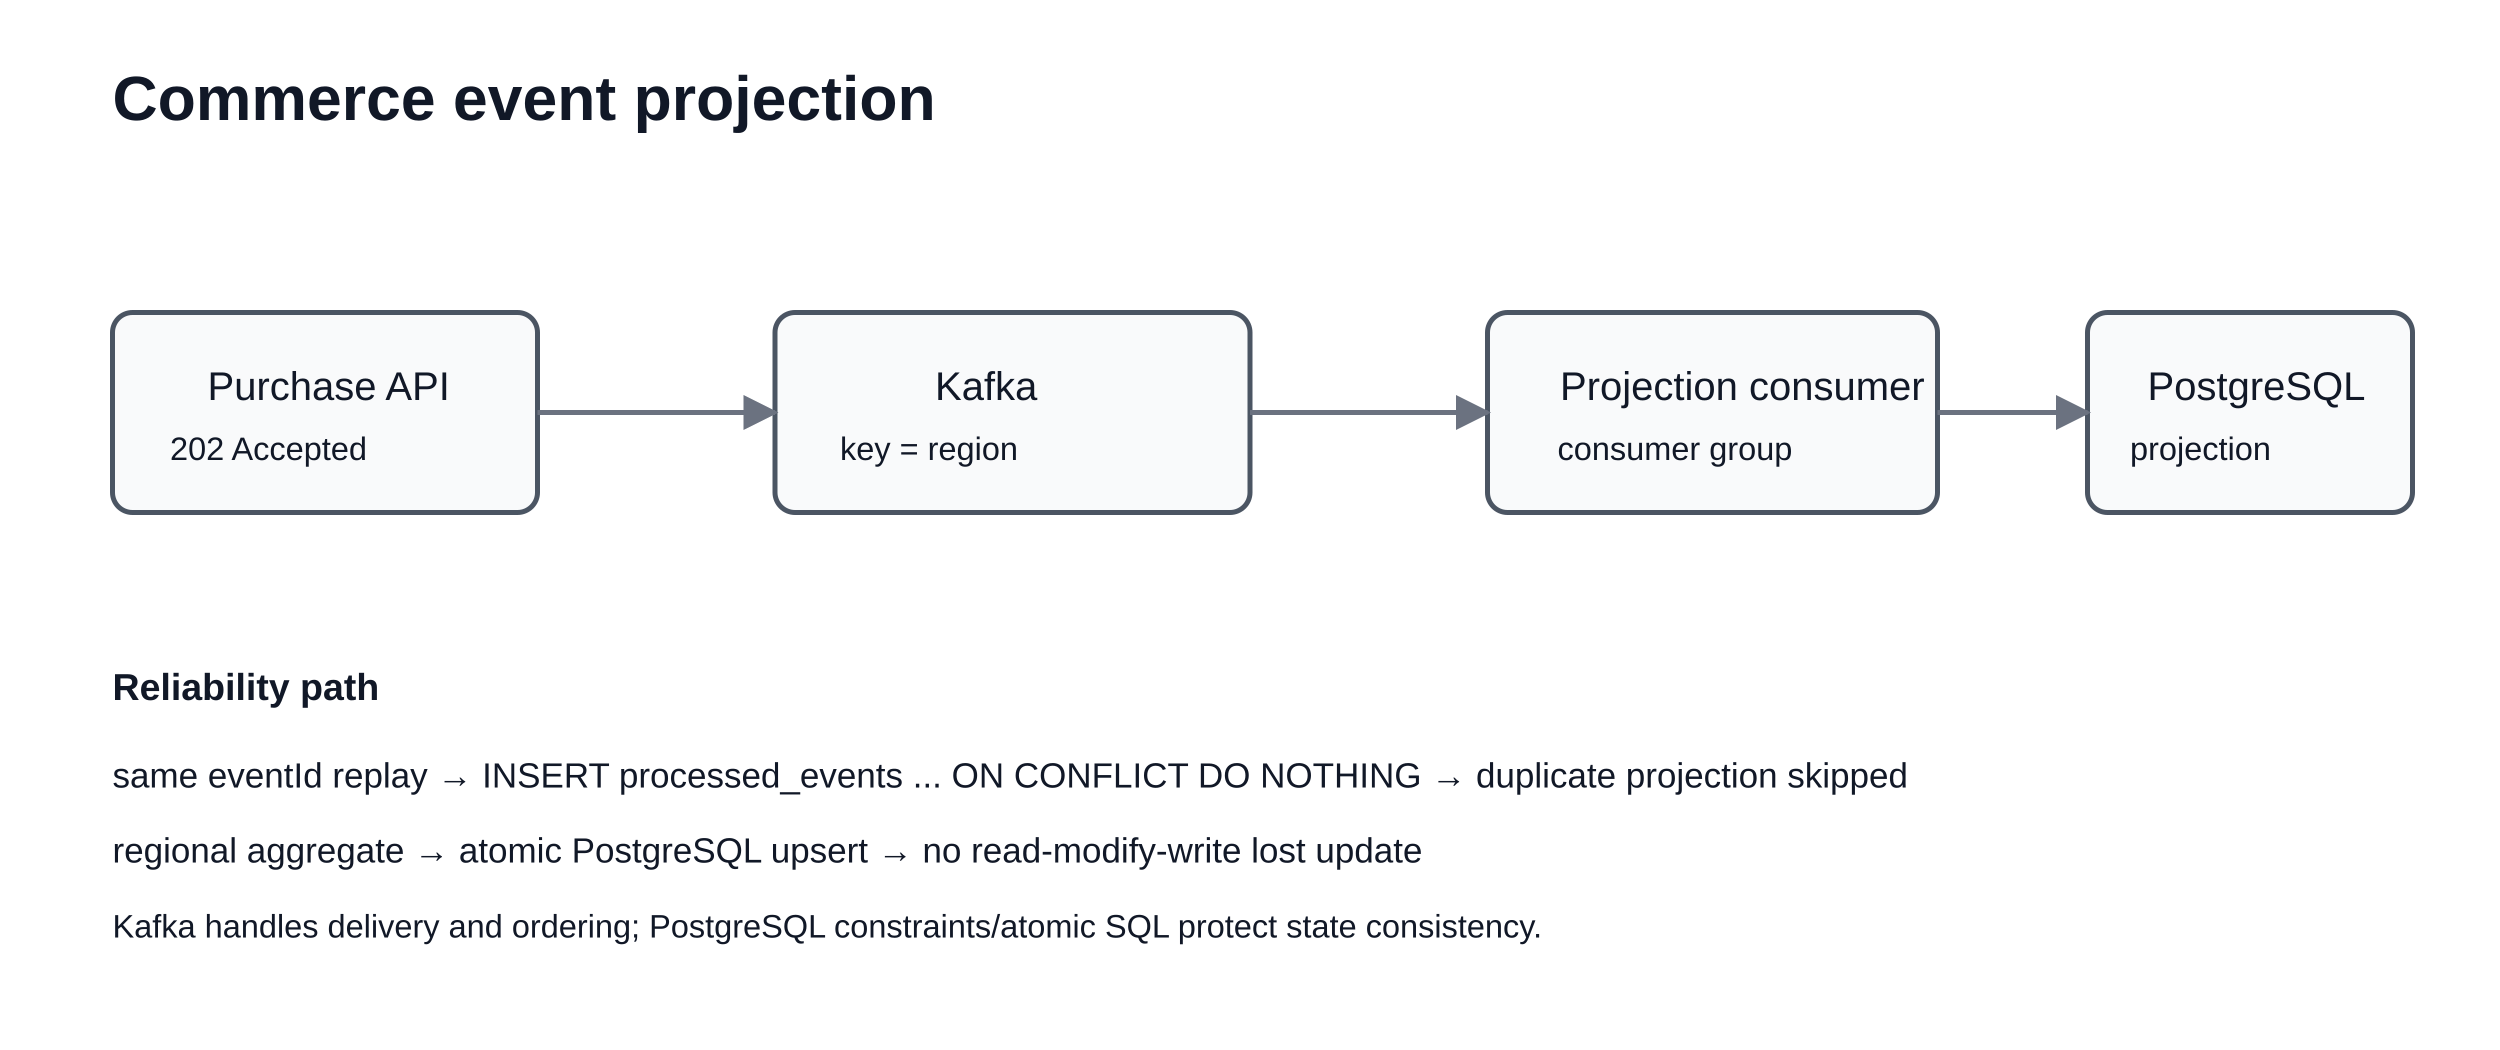
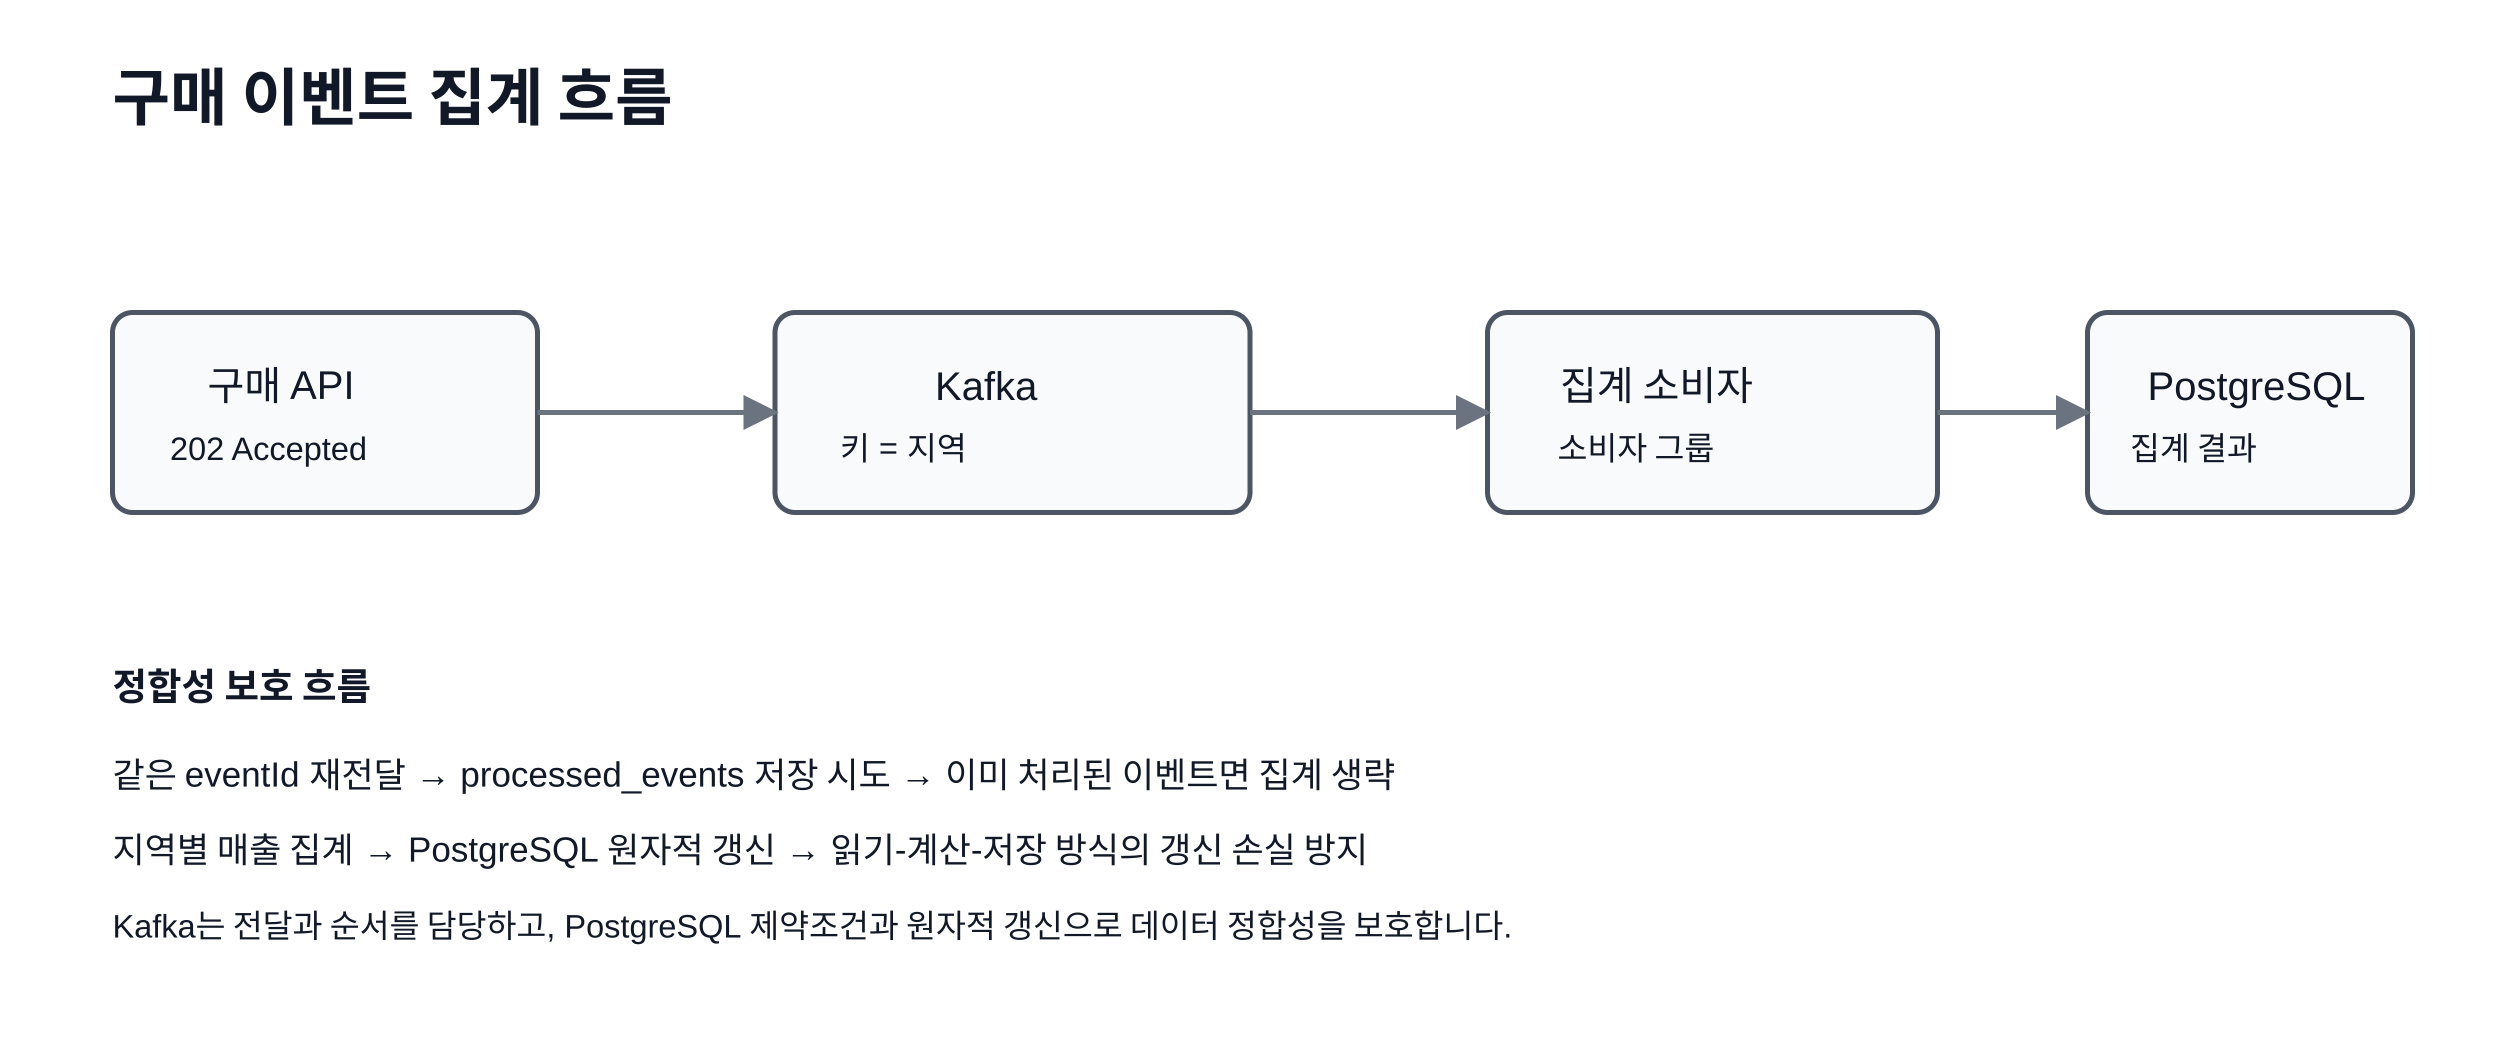
<svg xmlns="http://www.w3.org/2000/svg" width="1000" height="420" viewBox="0 0 1000 420" role="img" aria-labelledby="title desc">
  <rect width="1000" height="420" fill="#fff" />
  <style>text{font-family:Arial,sans-serif;fill:#111827}.box{fill:#f9fafb;stroke:#4b5563;stroke-width:2}.arrow{stroke:#6b7280;stroke-width:2;marker-end:url(#m)}</style>
  <defs>
    <marker id="m" viewBox="0 0 10 10" refX="9" refY="5" markerWidth="7" markerHeight="7" orient="auto-start-reverse">
      <path d="M 0 0 L 10 5 L 0 10 z" fill="#6b7280" />
    </marker>
  </defs>
-   <text x="45" y="48" font-size="25" font-weight="700">Commerce event projection</text>
+   <text x="45" y="48" font-size="25" font-weight="700">구매 이벤트 집계 흐름</text>
  <rect class="box" x="45" y="125" width="170" height="80" rx="8" />
-   <text x="83" y="160" font-size="16">Purchase API</text>
+   <text x="83" y="160" font-size="16">구매 API</text>
  <text x="68" y="184" font-size="13">202 Accepted</text>
  <rect class="box" x="310" y="125" width="190" height="80" rx="8" />
  <text x="374" y="160" font-size="16">Kafka</text>
-   <text x="336" y="184" font-size="13">key = region</text>
+   <text x="336" y="184" font-size="13">키 = 지역</text>
  <rect class="box" x="595" y="125" width="180" height="80" rx="8" />
-   <text x="624" y="160" font-size="16">Projection consumer</text>
-   <text x="623" y="184" font-size="13">consumer group</text>
+   <text x="624" y="160" font-size="16">집계 소비자</text>
+   <text x="623" y="184" font-size="13">소비자 그룹</text>
  <rect class="box" x="835" y="125" width="130" height="80" rx="8" />
  <text x="859" y="160" font-size="16">PostgreSQL</text>
-   <text x="852" y="184" font-size="13">projection</text>
+   <text x="852" y="184" font-size="13">집계 결과</text>
  <line class="arrow" x1="215" y1="165" x2="310" y2="165" />
  <line class="arrow" x1="500" y1="165" x2="595" y2="165" />
  <line class="arrow" x1="775" y1="165" x2="835" y2="165" />
-   <text x="45" y="280" font-size="15" font-weight="700">Reliability path</text>
-   <text x="45" y="315" font-size="14">same eventId replay → INSERT processed_events ... ON CONFLICT DO NOTHING → duplicate projection skipped</text>
-   <text x="45" y="345" font-size="14">regional aggregate → atomic PostgreSQL upsert → no read-modify-write lost update</text>
-   <text x="45" y="375" font-size="13" fill="#6b7280">Kafka handles delivery and ordering; PostgreSQL constraints/atomic SQL protect state consistency.</text>
+   <text x="45" y="280" font-size="15" font-weight="700">정합성 보호 흐름</text>
+   <text x="45" y="315" font-size="14">같은 eventId 재전달 → processed_events 저장 시도 → 이미 처리된 이벤트면 집계 생략</text>
+   <text x="45" y="345" font-size="14">지역별 매출 집계 → PostgreSQL 원자적 갱신 → 읽기-계산-저장 방식의 갱신 손실 방지</text>
+   <text x="45" y="375" font-size="13" fill="#6b7280">Kafka는 전달과 순서를 담당하고, PostgreSQL 제약조건과 원자적 갱신으로 데이터 정합성을 보호합니다.</text>
</svg>
